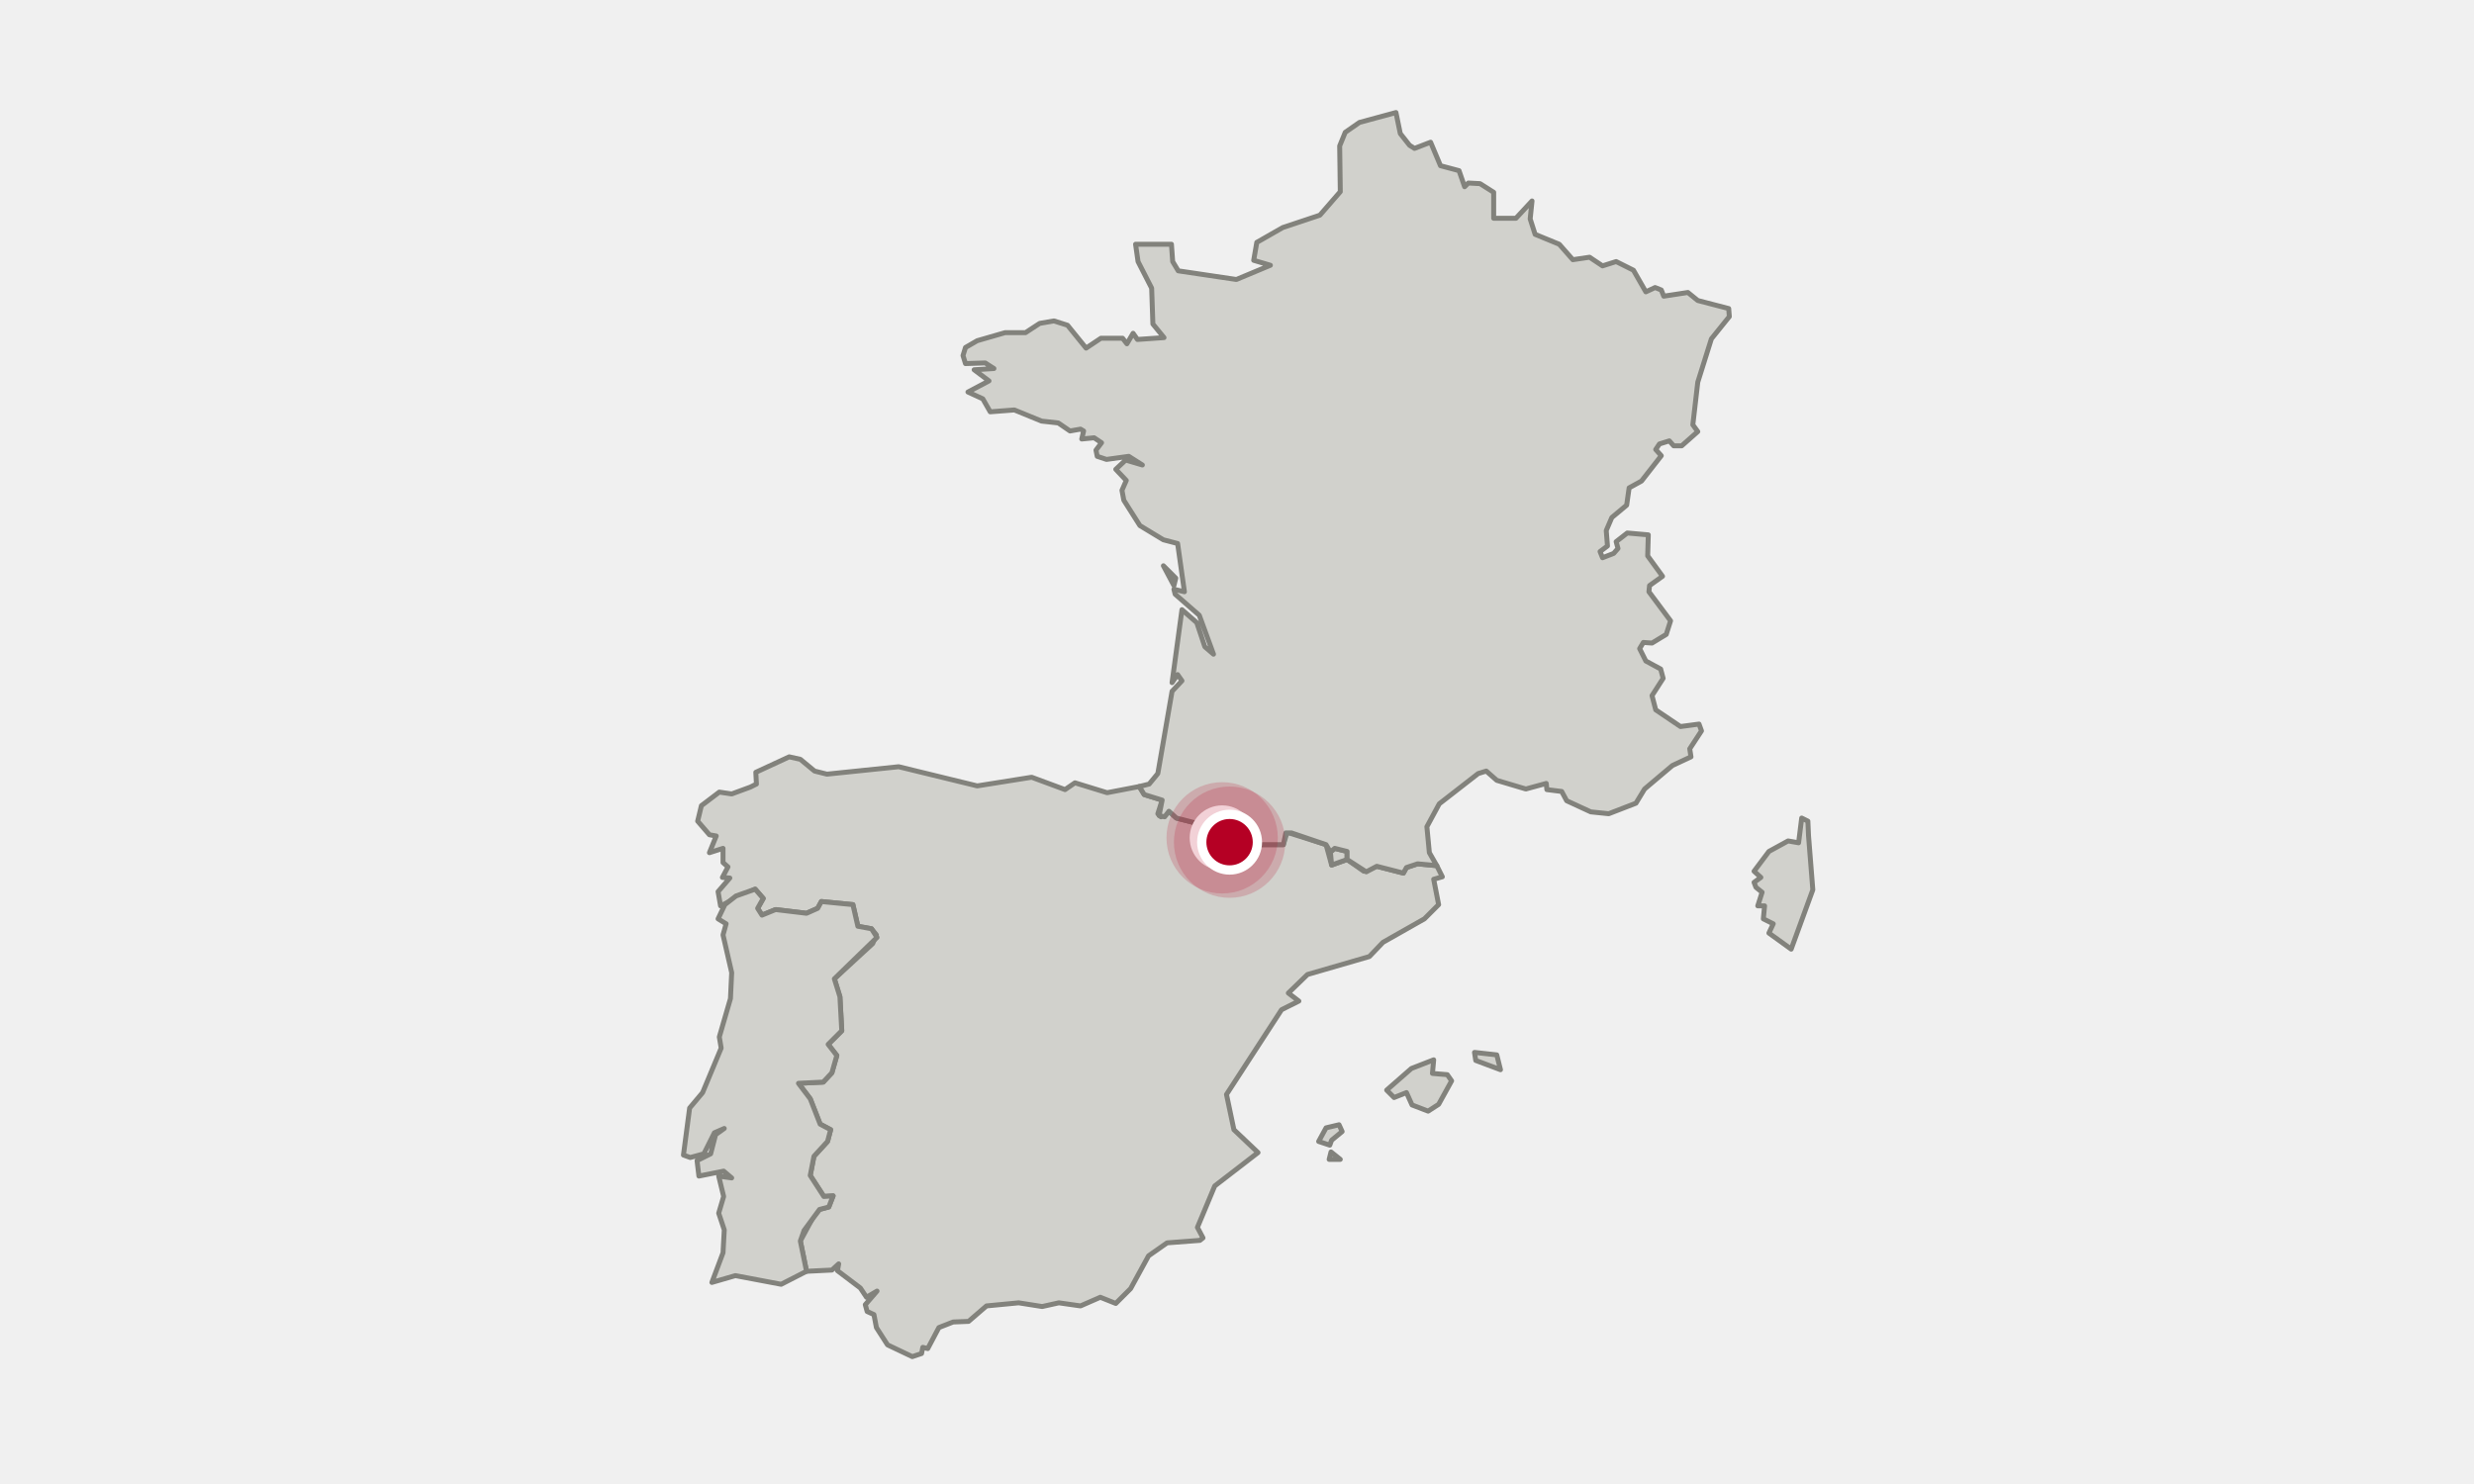
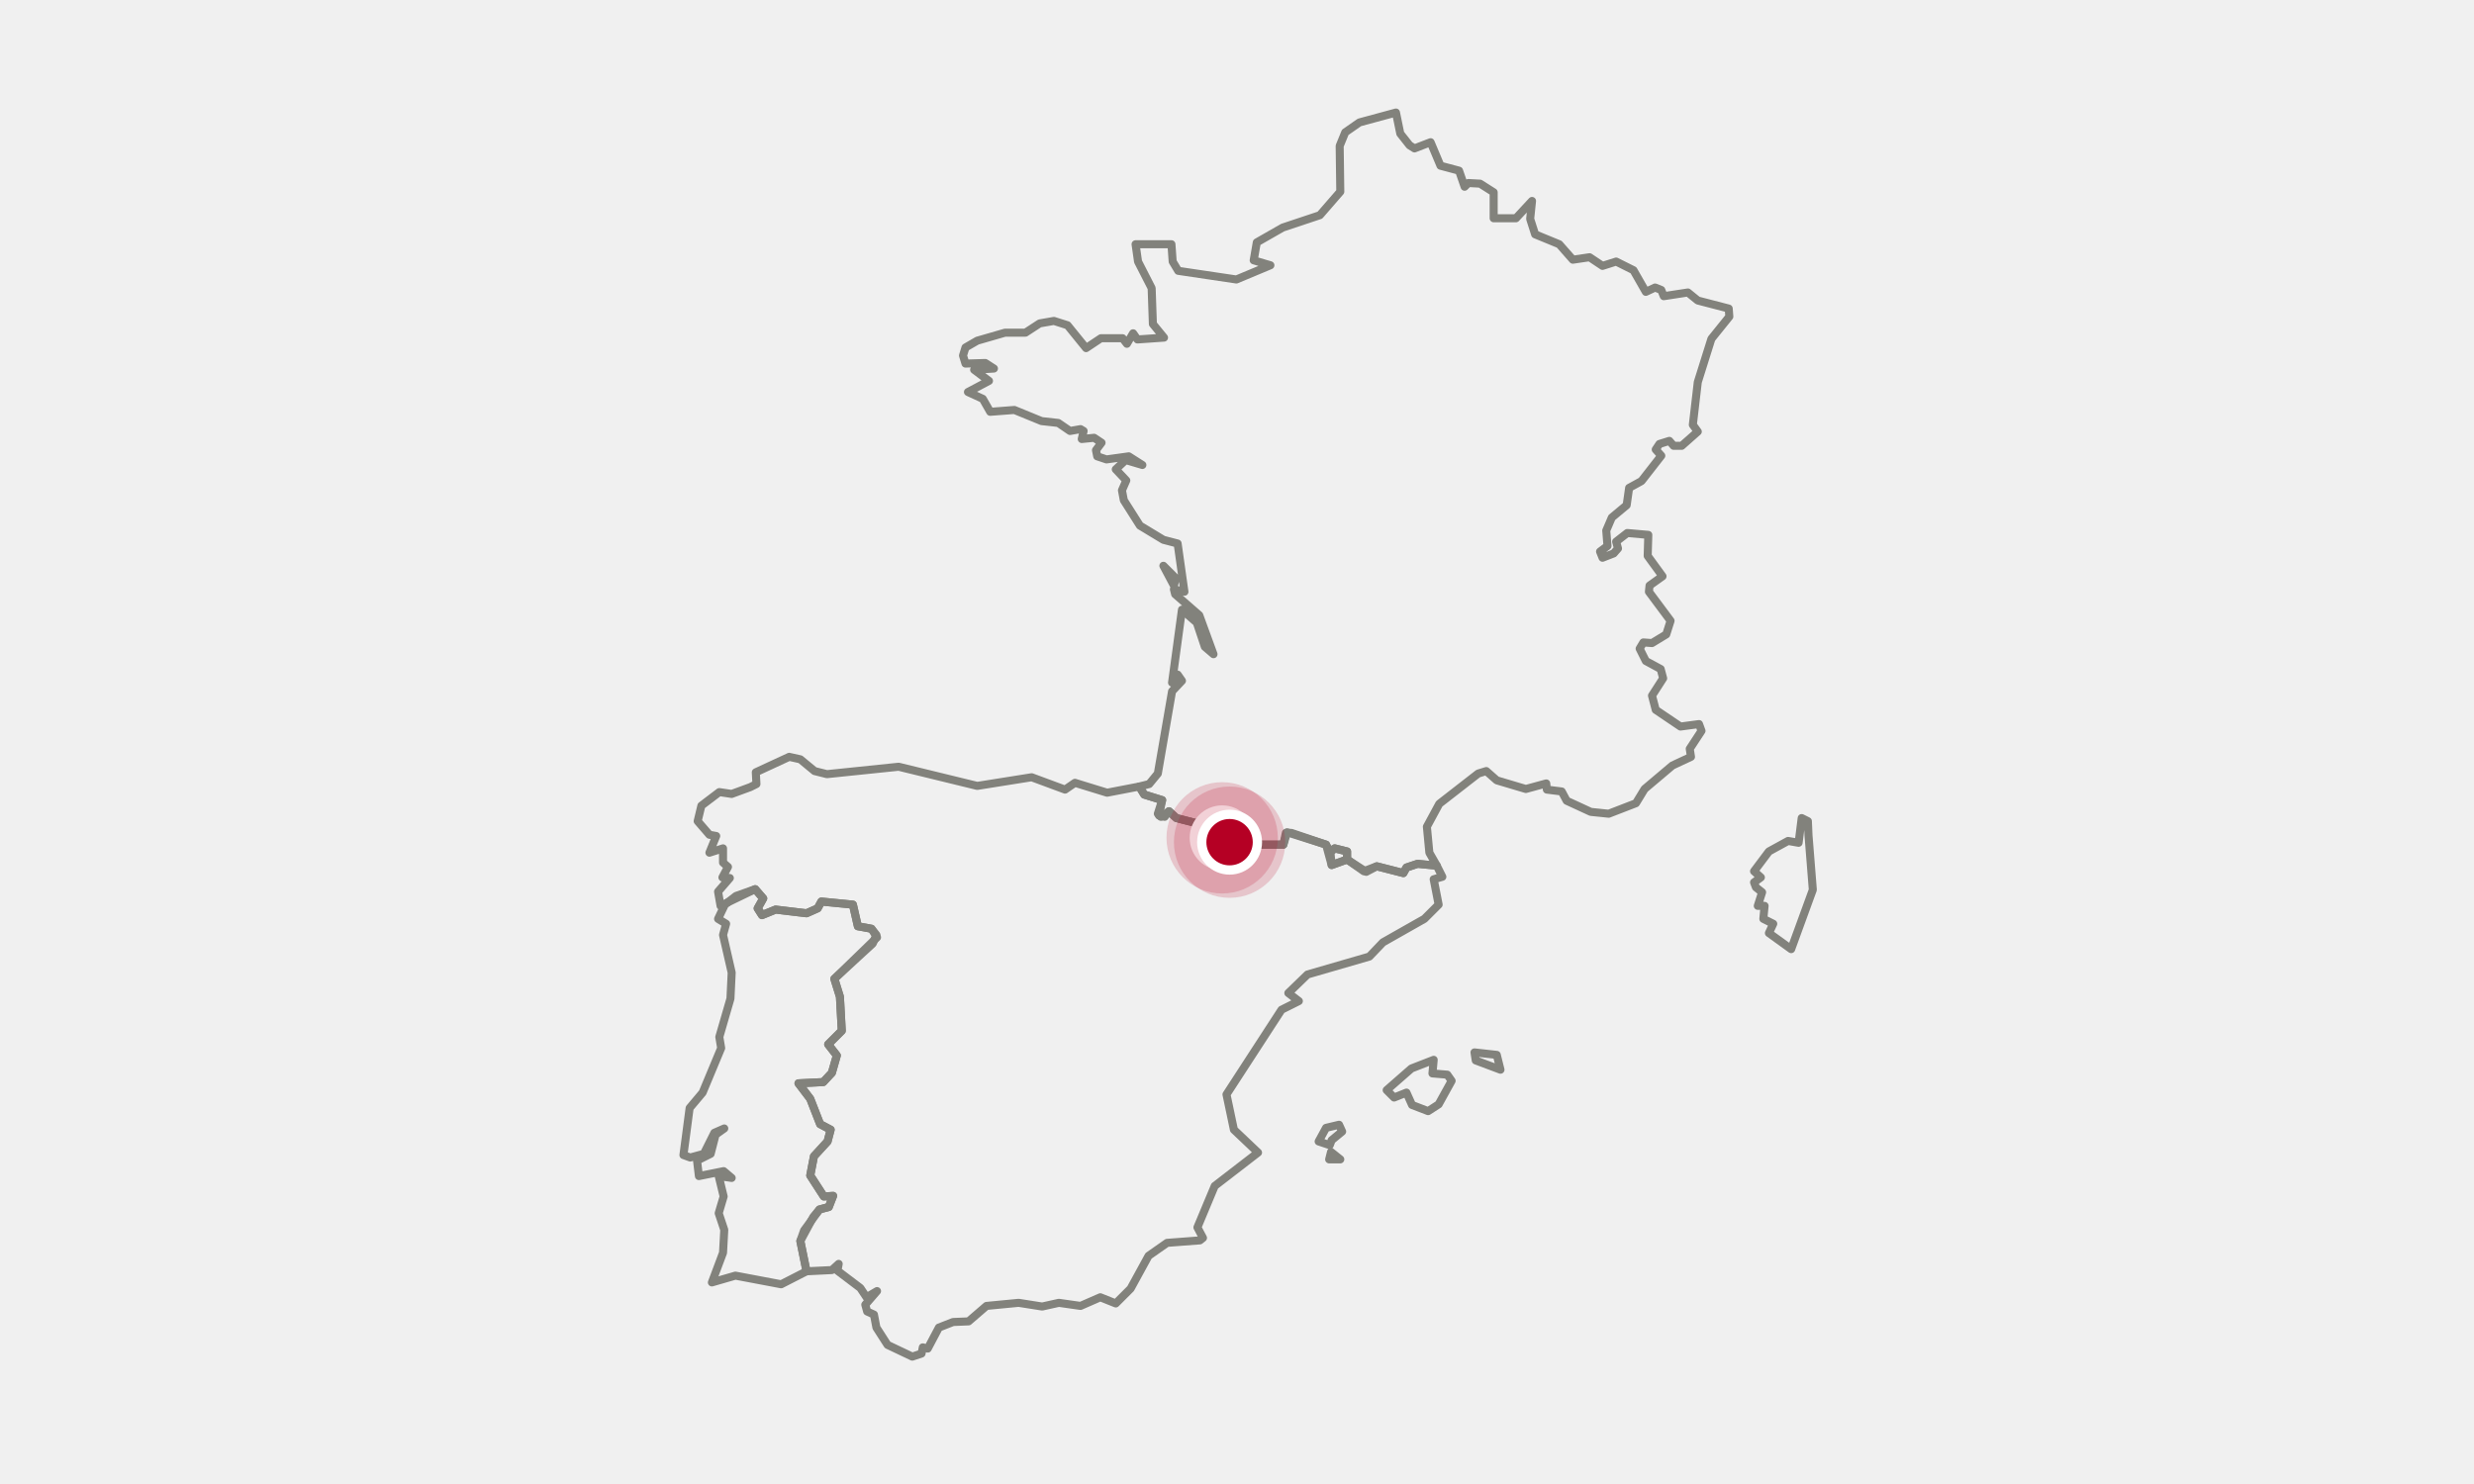
<svg xmlns="http://www.w3.org/2000/svg" width="400" height="240" viewBox="0 0 400 240">
-   <g fill="#d1d1cc" stroke="#82827c" stroke-width=".8" stroke-linejoin="round" fill-rule="evenodd">
+   <g fill="none" stroke="#82827c" stroke-width="1.3" stroke-linejoin="round" fill-rule="evenodd">
    <path data-country="ESP" d="M216.7,187.5 214.9,187.5 215.2,186.3 216.7,187.5ZM231.6,173.6 234,173.8 234.7,174.8 232.6,178.6 230.9,179.7 228.3,178.7 227.4,176.7 225.4,177.5 224.2,176.3 228.2,172.8 231.8,171.4 231.6,173.6ZM242.6,173 238.6,171.5 238.4,170.2 242,170.6 242.6,173ZM215.3,184.4 215,185.2 213.2,184.6 214.4,182.4 216.5,181.9 217,183 215.3,184.4ZM184.2,127.2 185,128.5 187.9,129.4 187.2,131.6 187.7,132.1 189,131.2 190.2,132.3 194.1,133.3 195.8,135.2 198.6,134.8 201,136.6 207.5,136.6 208.1,134.6 214.4,136.6 215.3,139.9 217.8,139 220.5,140.9 222.6,140.1 226.9,141.2 227.4,140.3 229.2,139.7 232.3,140 233.2,141.8 231.8,142.2 232.6,146.3 230.3,148.6 223.6,152.4 221.4,154.7 211.4,157.6 208.3,160.6 210,161.9 207.2,163.3 198.3,177 199.5,182.7 203.4,186.4 196.4,191.8 193.6,198.5 194.5,200.2 194,200.6 188.7,201 185.7,203.1 182.8,208.4 180.4,210.8 177.9,209.8 174.7,211.2 171.2,210.7 168.5,211.3 164.7,210.7 159.5,211.2 156.6,213.7 154.1,213.8 151.8,214.7 150,218.1 149.2,217.9 149,218.9 147.5,219.4 143.5,217.5 141.7,214.7 141.3,212.6 140.2,212.1 139.9,211 141.8,208.8 140.1,209.8 139.1,208.3 135.4,205.5 135.6,204.4 134.5,205.4 130.4,205.6 129.4,200.7 131.5,196.8 132.5,195.6 134,195.2 134.7,193.4 133.2,193.5 131,190.1 131.6,187 133.8,184.6 134.3,182.7 132.6,181.8 131,177.7 129.1,175.2 133.1,175 134.5,173.5 135.3,170.7 133.9,168.9 136.1,166.7 135.8,161.2 134.9,158.3 141.1,152.6 141.7,151.2 140.9,150.2 138.7,149.8 137.9,146.3 132.8,145.8 132.2,146.9 130.4,147.7 125.4,147.1 123.2,148 122.5,146.9 123.4,145.3 122.1,143.8 116.5,146.5 116.1,144.2 118,142 116.8,141.9 117.7,140.2 116.9,139.5 116.9,137.2 114.7,137.9 115.8,135.2 114.7,135 112.8,132.8 113.4,130.3 116.3,128.1 118.3,128.4 121.3,127.3 122.3,126.8 122.2,124.9 127.6,122.4 129.4,122.8 131.7,124.7 133.7,125.2 145.3,124 158,127.1 166.8,125.7 172.2,127.7 173.8,126.6 179,128.2 184.2,127.2Z" />
    <path data-country="PRT" d="M117.2,146.3 119,144.9 122.1,143.8 123.4,145.3 122.5,146.9 123.2,148 125.4,147.1 130.4,147.7 132.2,146.9 132.8,145.8 137.9,146.3 138.7,149.8 140.9,150.2 141.8,151.6 134.9,158.3 135.8,161.2 136.1,166.7 133.9,168.9 135.3,170.7 134.5,173.5 133.1,175 129.1,175.2 131,177.7 132.6,181.8 134.3,182.7 133.8,184.6 131.6,187 131,190.1 133.2,193.5 134.7,193.4 134,195.2 132.5,195.6 130,199 129.4,200.7 130.4,205.6 126.3,207.7 118.9,206.3 115.1,207.4 116.9,202.6 117.1,198.9 116.2,196.2 117,193.5 116.2,190.2 118.3,190.5 117,189.4 113,190.2 112.7,187.7 114.9,186.6 115.7,183.5 117.1,182.5 115.5,183.2 113.8,186.6 111.6,187.2 110.5,186.8 111.5,179.2 113.6,176.7 116.6,169.5 116.3,167.7 118.1,161.5 118.3,157.3 116.9,151.2 117.4,149.4 116.1,148.6 117.2,146.3Z" />
    <path data-country="AND" d="M217.8,139 215.3,139.9 215.1,137.8 215.8,137.2 217.8,137.7 217.8,139Z" />
    <path data-country="FRA" d="M292.4,135.1 293.1,143.9 289.6,153.5 286,150.9 286.7,149.4 285.1,148.6 285.3,146.5 284.2,146.5 284.9,144.3 283.9,143.5 283.6,142.7 284.7,141.9 283.6,140.9 286,137.7 289.1,136 290.8,136.3 291.3,132.3 292.3,132.8 292.4,135.1ZM274.5,69.8 271.9,72.1 270.6,72.1 269.9,71.3 268.3,71.8 267.7,72.7 268.6,73.7 265.4,77.8 263.4,78.9 263,81.7 260.6,83.7 259.7,85.8 259.9,88.3 258.7,89.2 259.1,90.2 260.9,89.5 261.6,88.7 261.3,87.6 263.1,86.2 266.5,86.5 266.4,89.9 268.8,93.2 266.7,94.7 266.6,95.7 270.1,100.4 269.4,102.6 267.1,104 265.7,103.9 265.1,104.9 266.1,106.9 268.5,108.2 268.9,109.7 267.1,112.5 267.7,114.8 271.7,117.5 274.7,117.1 275.1,118.2 273.2,121.1 273.4,122.4 270.4,123.8 265.9,127.6 264.5,129.9 260.1,131.6 257.2,131.3 253.3,129.5 252.5,128 250.1,127.7 250,126.7 246.7,127.6 242,126.2 240.3,124.7 239,125.1 232.7,130 230.7,133.7 231.1,137.9 232.3,140 229.2,139.7 227.4,140.3 226.9,141.2 222.6,140.1 220.9,141 217.8,139 217.8,137.7 215.8,137.2 215.1,137.8 214.4,136.6 208.8,134.7 207.9,134.7 207.5,136.6 201,136.6 198.6,134.8 195.8,135.2 194.1,133.3 190.2,132.3 189,131.2 188.3,132.1 187.4,131.9 187.9,129.4 185,128.5 184.2,127.2 185.8,126.8 187.2,125.1 189.5,111.8 191.1,110.1 190.4,109.1 189.5,110.4 191.1,98.6 193.5,100.7 194.8,104.6 196.2,105.8 193.9,99.5 190,96.1 189.8,95.3 191.5,95.7 190.4,87.9 188.1,87.3 184.3,85 181.7,80.9 181.4,79.3 182.1,77.7 180.4,75.9 182,74.4 184.7,75.2 182.5,73.8 178.9,74.3 177.4,73.8 177.2,72.8 178.1,71.6 176.9,70.8 174.9,71 175.2,69.7 174.7,69.4 173,69.7 171.1,68.4 168.4,68.1 164,66.3 160.1,66.6 158.9,64.5 156.5,63.4 159.9,61.6 157.5,59.8 160.7,59.6 159.3,58.7 156.1,58.8 155.7,57.5 156.1,56.2 158,55.1 162.5,53.8 165.8,53.8 168.1,52.3 170.4,51.9 172.6,52.6 175.6,56.3 178,54.7 181.5,54.7 182.2,55.6 183.2,53.9 183.9,54.9 188.2,54.6 186.4,52.4 186.2,46.6 184,42.3 183.6,39.5 189.4,39.5 189.6,42.3 190.5,43.8 199.9,45.2 205.4,42.9 202.7,42.1 203.2,39.2 207.4,36.8 213.4,34.8 216.7,31 216.6,23.6 217.5,21.4 219.8,19.8 225.7,18.2 226.4,21.6 227.9,23.5 228.7,24 231.3,23 232.9,26.8 235.9,27.6 236.8,30.2 237.4,29.6 239.3,29.7 241.5,31.1 241.5,35.3 245.1,35.3 247.7,32.5 247.4,35.4 248.2,37.9 252.1,39.5 254.3,42 257,41.6 259.1,43 261.3,42.3 264.1,43.7 266.1,47.2 267.6,46.5 268.6,46.9 269,47.9 272.9,47.3 274.5,48.6 279.5,49.9 279.6,51.2 276.7,54.8 274.5,61.8 273.7,68.7 274.5,69.8ZM190.1,93.5 189.8,94.7 188.1,91.5 190.1,93.5Z" />
  </g>
  <g data-coordinates="-0.395,42.774">
    <circle cx="197.6" cy="135.5" r="9" fill="#b50024" opacity=".18" />
    <circle cx="197.6" cy="135.5" r="4.5" fill="#b50024" stroke="#fff" stroke-width="1.5" />
  </g>
  <g data-coordinates="-0.28,42.722">
    <circle cx="198.8" cy="136.2" r="9" fill="#b50024" opacity=".18" />
    <circle cx="198.8" cy="136.2" r="4.5" fill="#b50024" stroke="#fff" stroke-width="1.5" />
  </g>
</svg>
